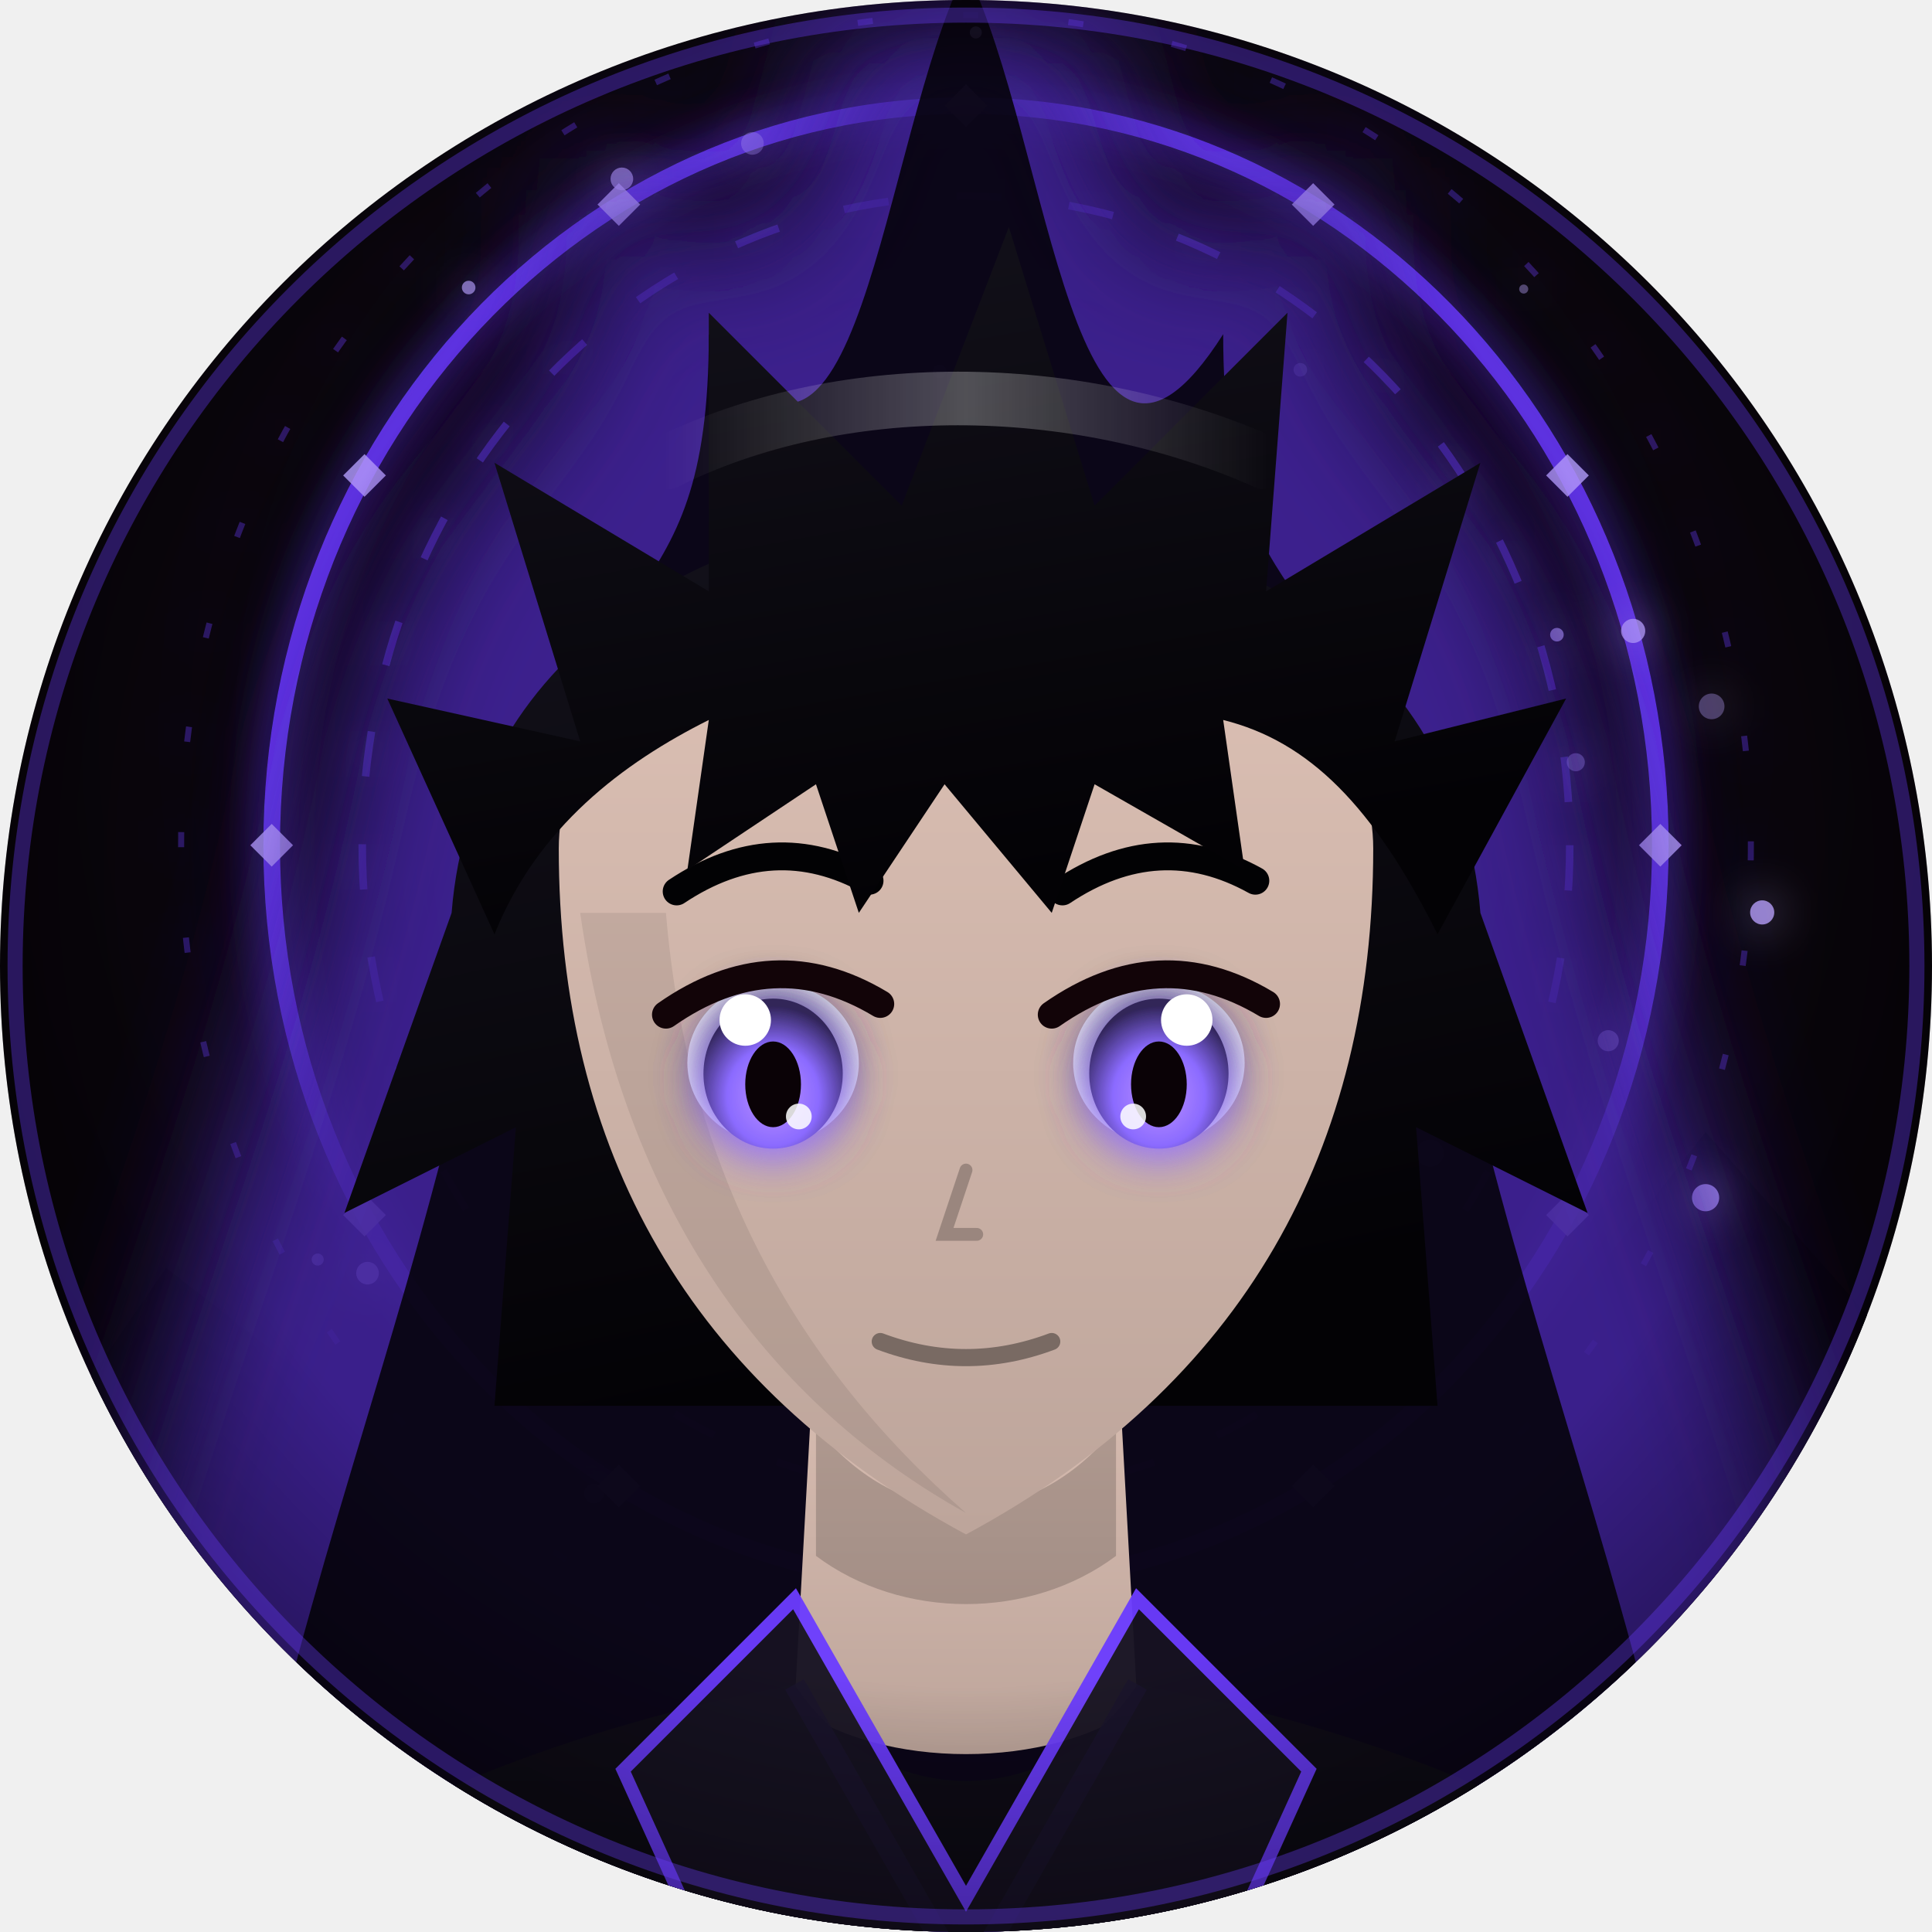
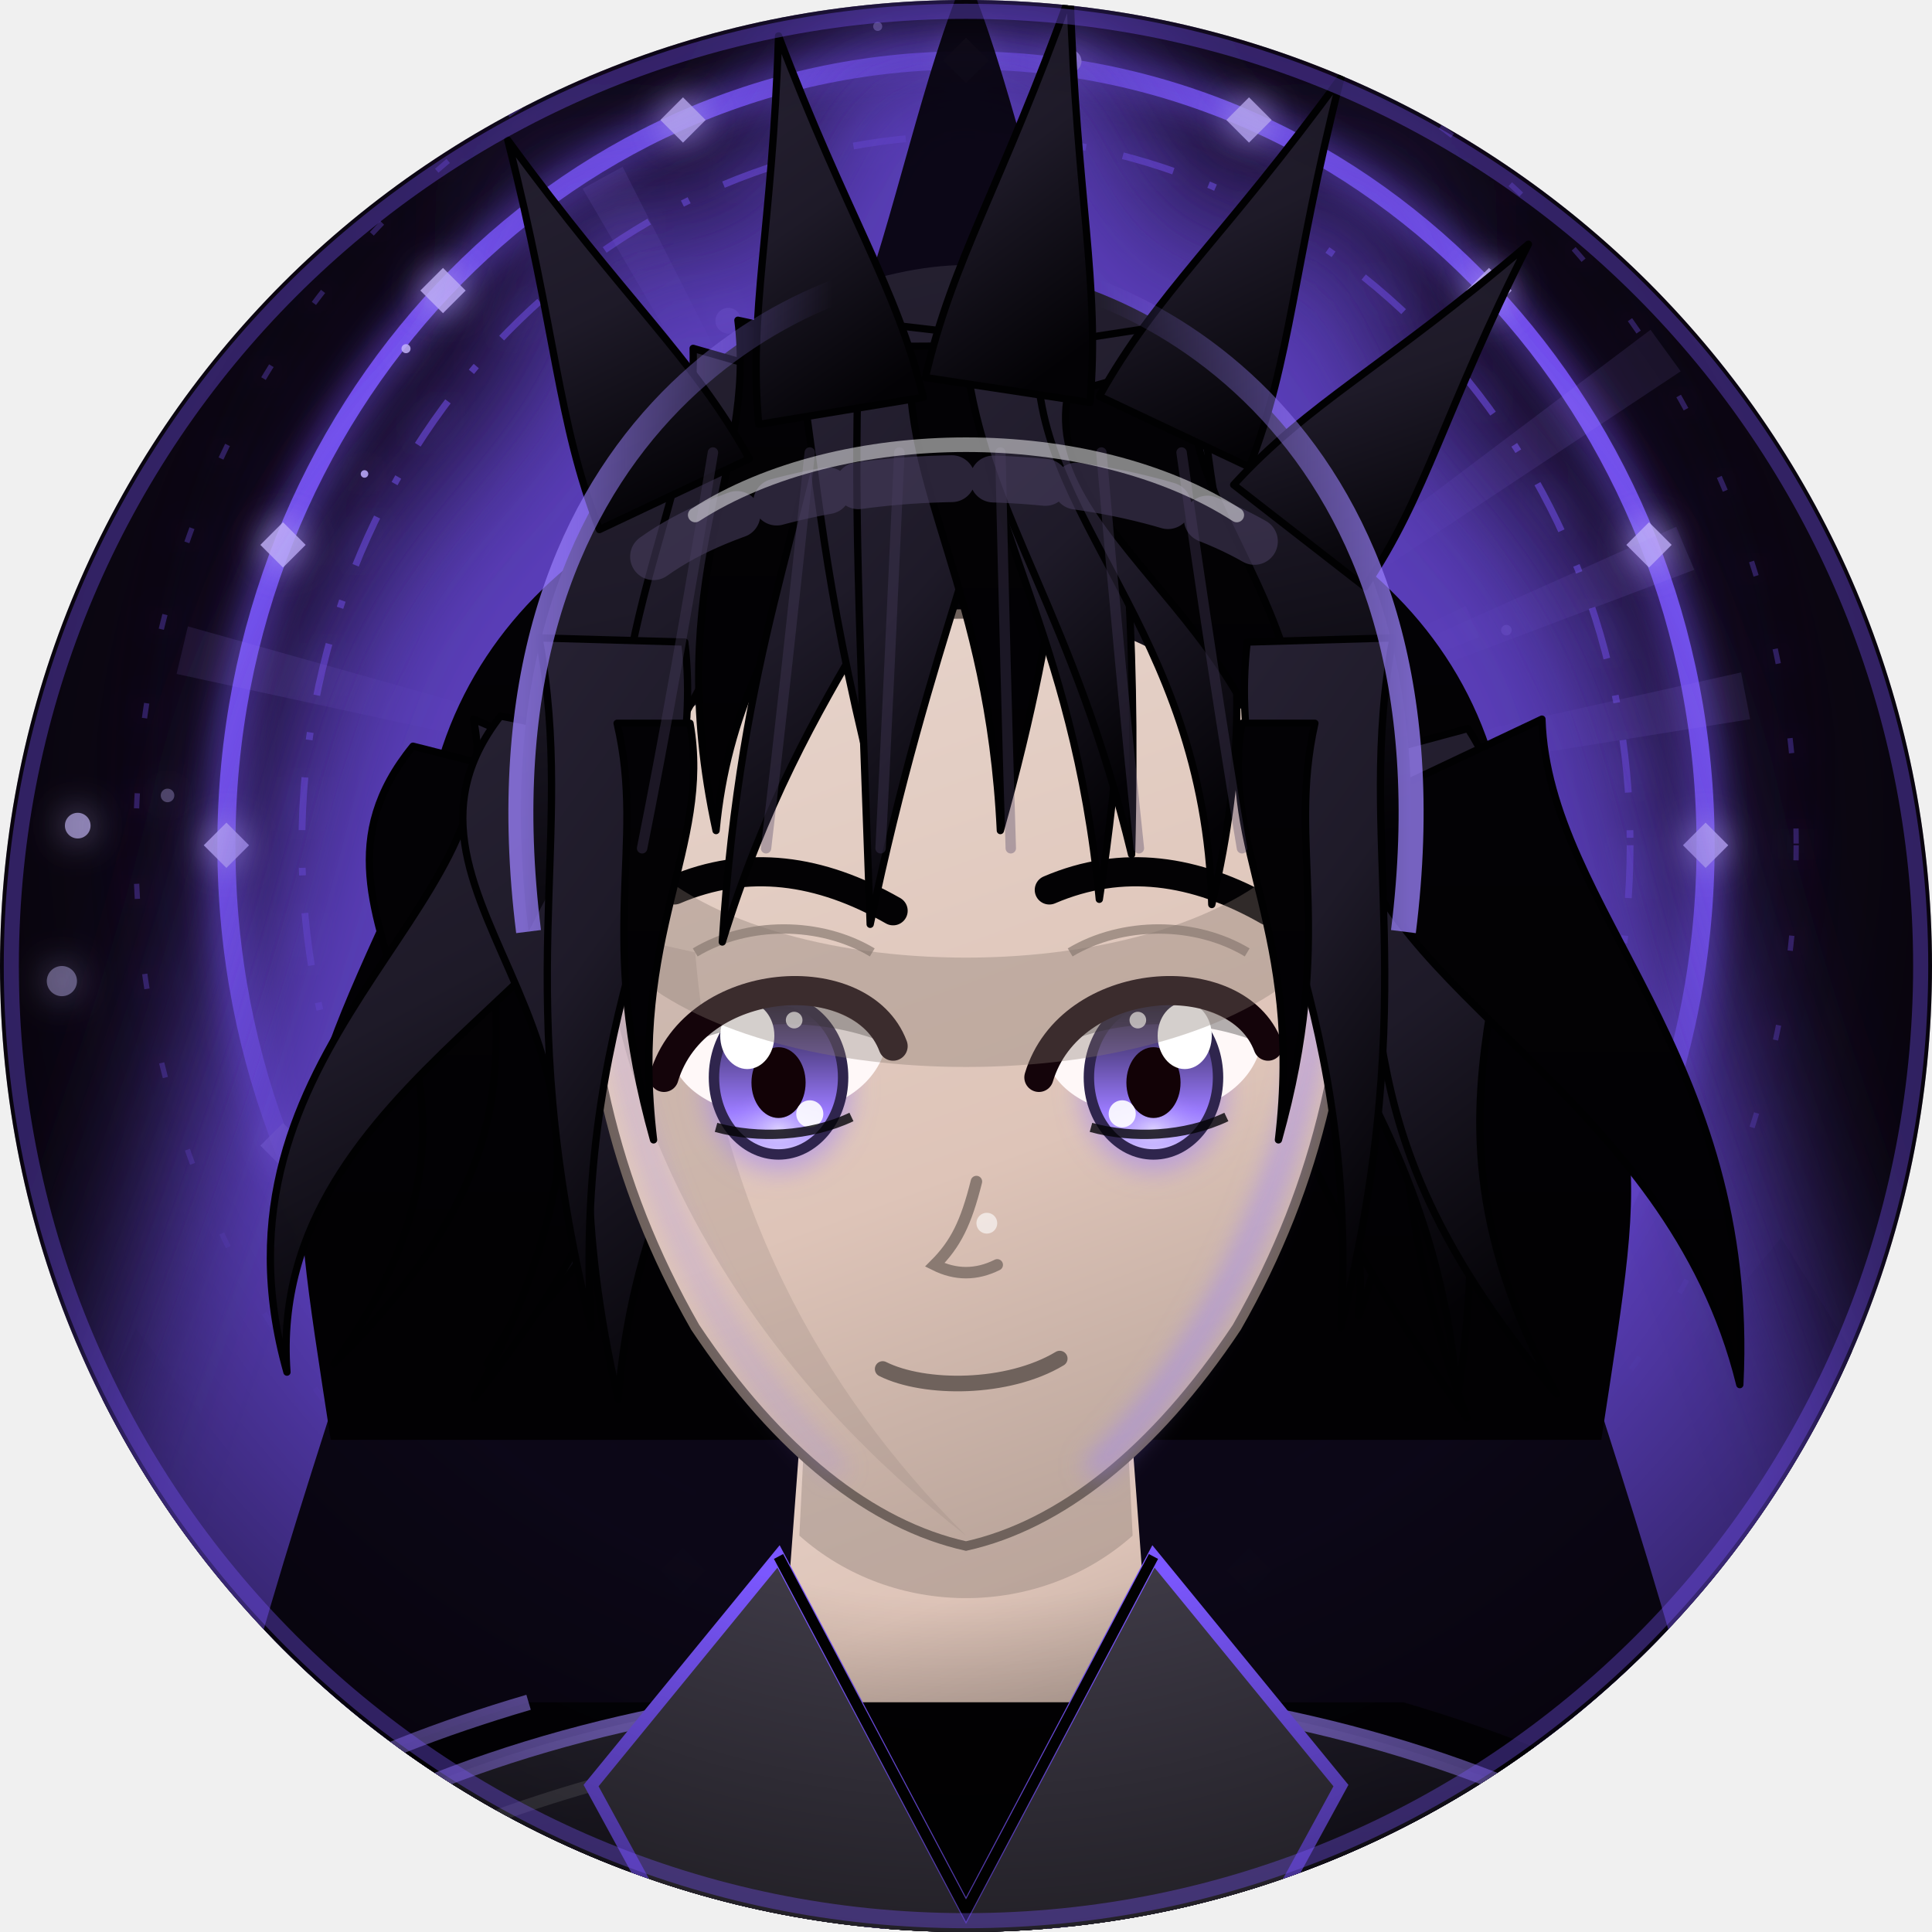
<svg xmlns="http://www.w3.org/2000/svg" viewBox="0 0 256 256" width="256" height="256">
  <defs>
-     <radialGradient id="sky" cx="50%" cy="38%" r="75%">
-       <stop offset="0" stop-color="#120a16" />
+     <radialGradient id="sky" cx="50%" cy="40%" r="78%">
+       <stop offset="0" stop-color="#1b0f2a" />
+       <stop offset="1" stop-color="#030106" />
+     </radialGradient>
+     <radialGradient id="portal" cx="50%" cy="46%" r="52%">
+       <stop offset="0" stop-color="#a68cff" stop-opacity="0.95" />
+       <stop offset="0.28" stop-color="#3a1a6e" stop-opacity="0.9" />
+       <stop offset="0.62" stop-color="#140927" stop-opacity="0.65" />
+       <stop offset="1" stop-color="#030106" stop-opacity="0" />
+     </radialGradient>
+     <linearGradient id="hair" x1="0.2" y1="0" x2="0.5" y2="1">
+       <stop offset="0" stop-color="#252031" />
+       <stop offset="0.45" stop-color="#1e1a28" />
+       <stop offset="1" stop-color="#030205" />
+     </linearGradient>
+     <linearGradient id="hairDark" x1="0" y1="0" x2="0" y2="1">
+       <stop offset="0" stop-color="#030205" />
      <stop offset="1" stop-color="#020103" />
-     </radialGradient>
-     <radialGradient id="portal" cx="50%" cy="50%" r="50%">
-       <stop offset="0" stop-color="#8b6bff" stop-opacity="0.95" />
-       <stop offset="0.35" stop-color="#2b1040" stop-opacity="0.85" />
-       <stop offset="0.75" stop-color="#05010a" stop-opacity="0.6" />
-       <stop offset="1" stop-color="#05010a" stop-opacity="0" />
-     </radialGradient>
-     <linearGradient id="hair" x1="0" y1="0" x2="0.3" y2="1">
-       <stop offset="0" stop-color="#14121c" />
-       <stop offset="1" stop-color="#030205" />
-     </linearGradient>
-     <linearGradient id="hairShine" x1="0" y1="0" x2="1" y2="0">
-       <stop offset="0" stop-color="#fff" stop-opacity="0" />
-       <stop offset="0.5" stop-color="#fff" stop-opacity="0.35" />
-       <stop offset="1" stop-color="#fff" stop-opacity="0" />
-     </linearGradient>
-     <linearGradient id="skin" x1="0" y1="0" x2="0" y2="1">
-       <stop offset="0" stop-color="#dcc0b4" />
-       <stop offset="1" stop-color="#bda59b" />
-     </linearGradient>
-     <linearGradient id="outfit" x1="0" y1="0" x2="0" y2="1">
-       <stop offset="0" stop-color="#100d18" />
+     </linearGradient>
+     <linearGradient id="hairRim" x1="0" y1="0" x2="1" y2="0">
+       <stop offset="0" stop-color="#9c82ff" stop-opacity="0.75" />
+       <stop offset="0.35" stop-color="#9c82ff" stop-opacity="0" />
+       <stop offset="0.65" stop-color="#9c82ff" stop-opacity="0" />
+       <stop offset="1" stop-color="#9c82ff" stop-opacity="0.75" />
+     </linearGradient>
+     <linearGradient id="skin" x1="0.3" y1="0" x2="0.6" y2="1">
+       <stop offset="0" stop-color="#e6d3ca" />
+       <stop offset="0.6" stop-color="#dec4b8" />
+       <stop offset="1" stop-color="#baa59b" />
+     </linearGradient>
+     <linearGradient id="outfit" x1="0.2" y1="0" x2="0.6" y2="1">
+       <stop offset="0" stop-color="#2e2b37" />
+       <stop offset="0.5" stop-color="#120e1c" />
      <stop offset="1" stop-color="#020104" />
    </linearGradient>
-     <radialGradient id="iris" cx="50%" cy="65%" r="60%">
-       <stop offset="0" stop-color="#bc90ff" />
-       <stop offset="0.55" stop-color="#8b6bff" />
-       <stop offset="1" stop-color="#312559" />
+     <linearGradient id="iris" x1="0" y1="0" x2="0" y2="1">
+       <stop offset="0" stop-color="#221b38" />
+       <stop offset="0.38" stop-color="#604c9e" />
+       <stop offset="0.72" stop-color="#9b7bff" />
+       <stop offset="1" stop-color="#d2c4ff" />
+     </linearGradient>
+     <radialGradient id="irisGlow" cx="50%" cy="78%" r="55%">
+       <stop offset="0" stop-color="#e1d7ff" stop-opacity="0.9" />
+       <stop offset="1" stop-color="#9b7bff" stop-opacity="0" />
    </radialGradient>
    <radialGradient id="blush" cx="50%" cy="50%" r="50%">
-       <stop offset="0" stop-color="#ff6b7d" stop-opacity="0.28" />
-       <stop offset="1" stop-color="#ff6b7d" stop-opacity="0" />
+       <stop offset="0" stop-color="#ff5d78" stop-opacity="0.32" />
+       <stop offset="1" stop-color="#ff5d78" stop-opacity="0" />
+     </radialGradient>
+     <radialGradient id="vig" cx="50%" cy="44%" r="70%">
+       <stop offset="0.55" stop-color="#000" stop-opacity="0" />
+       <stop offset="1" stop-color="#000" stop-opacity="0.78" />
    </radialGradient>
    <filter id="glow" x="-50%" y="-50%" width="200%" height="200%">
-       <feGaussianBlur stdDeviation="3" result="b" />
+       <feGaussianBlur stdDeviation="2.4" result="b" />
      <feMerge>
        <feMergeNode in="b" />
        <feMergeNode in="SourceGraphic" />
      </feMerge>
    </filter>
-     <filter id="soft" x="-50%" y="-50%" width="200%" height="200%">
-       <feGaussianBlur stdDeviation="6" />
+     <filter id="bigGlow" x="-50%" y="-50%" width="200%" height="200%">
+       <feGaussianBlur stdDeviation="7" />
    </filter>
-     <filter id="eyeGlow" x="-100%" y="-100%" width="300%" height="300%">
-       <feGaussianBlur stdDeviation="2.2" result="b" />
-       <feMerge>
-         <feMergeNode in="b" />
-         <feMergeNode in="b" />
-         <feMergeNode in="SourceGraphic" />
-       </feMerge>
+     <filter id="soft" x="-20%" y="-20%" width="140%" height="140%">
+       <feGaussianBlur stdDeviation="1.2" />
    </filter>
    <clipPath id="circle">
      <circle cx="128" cy="128" r="128" />
    </clipPath>
+     <clipPath id="faceClip">
+       <path d="M91 104 C91 74 165 74 165 104 C165 122 162 136 154 150 C146 162 137 169 128 171 C119 169 110 162 102 150 C94 136 91 122 91 104 Z" />
+     </clipPath>
  </defs>
  <g clip-path="url(#circle)">
    <rect width="256" height="256" fill="url(#sky)" />
-     <path d="M0 200 L22 168 L40 182 L58 140 L74 170 L96 150 L112 176 L136 132 L160 172 L182 146 L204 178 L226 150 L256 184 L256 256 L0 256 Z" fill="#030205" opacity="0.9" />
-     <ellipse cx="128" cy="112" rx="104" ry="108" fill="url(#portal)" />
-     <g fill="none" stroke="#6b3cff" filter="url(#glow)">
-       <ellipse cx="128" cy="112" rx="92" ry="98" stroke-width="2.2" opacity="0.85" />
-       <ellipse cx="128" cy="112" rx="80" ry="86" stroke-width="1" opacity="0.5" stroke-dasharray="6 9" />
-       <ellipse cx="128" cy="112" rx="104" ry="110" stroke-width="0.8" opacity="0.35" stroke-dasharray="2 12" />
-     </g>
-     <rect x="218.0" y="110.0" width="4" height="4" transform="rotate(45 220.0 112.0)" fill="#b9a3ff" opacity="0.8" />
-     <rect x="205.7" y="159.0" width="4" height="4" transform="rotate(45 207.7 161.0)" fill="#b9a3ff" opacity="0.8" />
-     <rect x="172.0" y="194.9" width="4" height="4" transform="rotate(45 174.0 196.9)" fill="#b9a3ff" opacity="0.8" />
-     <rect x="126.0" y="208.0" width="4" height="4" transform="rotate(45 128.0 210.0)" fill="#b9a3ff" opacity="0.8" />
-     <rect x="80.0" y="194.9" width="4" height="4" transform="rotate(45 82.0 196.9)" fill="#b9a3ff" opacity="0.8" />
-     <rect x="46.3" y="159.0" width="4" height="4" transform="rotate(45 48.3 161.0)" fill="#b9a3ff" opacity="0.8" />
-     <rect x="34.0" y="110.0" width="4" height="4" transform="rotate(45 36.0 112.0)" fill="#b9a3ff" opacity="0.8" />
-     <rect x="46.3" y="61.0" width="4" height="4" transform="rotate(45 48.3 63.0)" fill="#b9a3ff" opacity="0.8" />
-     <rect x="80.0" y="25.1" width="4" height="4" transform="rotate(45 82.0 27.1)" fill="#b9a3ff" opacity="0.8" />
-     <rect x="126.0" y="12.0" width="4" height="4" transform="rotate(45 128.0 14.0)" fill="#b9a3ff" opacity="0.8" />
-     <rect x="172.0" y="25.1" width="4" height="4" transform="rotate(45 174.0 27.1)" fill="#b9a3ff" opacity="0.8" />
-     <rect x="205.7" y="61.0" width="4" height="4" transform="rotate(45 207.7 63.0)" fill="#b9a3ff" opacity="0.8" />
+     <path d="M0 214 L18 176 L30 192 L44 150 L58 184 L74 164 L88 190 L104 156 L118 186 L138 140 L156 182 L170 160 L186 190 L202 152 L218 186 L236 164 L256 196 L256 256 L0 256 Z" fill="#040108" opacity="0.95" />
+     <ellipse cx="128" cy="112" rx="116" ry="120" fill="url(#portal)" />
+     <ellipse cx="128" cy="112" rx="58" ry="62" fill="#a68cff" opacity="0.18" filter="url(#bigGlow)" />
+     <g fill="none" stroke="#7b57ff" filter="url(#glow)">
+       <ellipse cx="128" cy="112" rx="98" ry="104" stroke-width="2.4" opacity="0.9" />
+       <ellipse cx="128" cy="112" rx="88" ry="94" stroke-width="0.9" opacity="0.55" stroke-dasharray="7 5 1 5" />
+       <ellipse cx="128" cy="112" rx="110" ry="116" stroke-width="0.7" opacity="0.35" stroke-dasharray="2 10" />
+     </g>
+     <g filter="url(#glow)" opacity="0.85">
+       <path d="M226.0 109.0 l3 3 l-3 3 l-3 -3 Z" fill="#cbbcff" />
+       <path d="M218.5 148.8 l3 3 l-3 3 l-3 -3 Z" fill="#cbbcff" />
+       <path d="M197.3 182.5 l3 3 l-3 3 l-3 -3 Z" fill="#cbbcff" />
+       <path d="M165.5 205.1 l3 3 l-3 3 l-3 -3 Z" fill="#cbbcff" />
+       <path d="M128.0 213.0 l3 3 l-3 3 l-3 -3 Z" fill="#cbbcff" />
+       <path d="M90.5 205.1 l3 3 l-3 3 l-3 -3 Z" fill="#cbbcff" />
+       <path d="M58.7 182.5 l3 3 l-3 3 l-3 -3 Z" fill="#cbbcff" />
+       <path d="M37.5 148.8 l3 3 l-3 3 l-3 -3 Z" fill="#cbbcff" />
+       <path d="M30.0 109.0 l3 3 l-3 3 l-3 -3 Z" fill="#cbbcff" />
+       <path d="M37.5 69.2 l3 3 l-3 3 l-3 -3 Z" fill="#cbbcff" />
+       <path d="M58.7 35.5 l3 3 l-3 3 l-3 -3 Z" fill="#cbbcff" />
+       <path d="M90.5 12.9 l3 3 l-3 3 l-3 -3 Z" fill="#cbbcff" />
+       <path d="M128.0 5.0 l3 3 l-3 3 l-3 -3 Z" fill="#cbbcff" />
+       <path d="M165.5 12.9 l3 3 l-3 3 l-3 -3 Z" fill="#cbbcff" />
+       <path d="M197.3 35.5 l3 3 l-3 3 l-3 -3 Z" fill="#cbbcff" />
+       <path d="M218.5 69.2 l3 3 l-3 3 l-3 -3 Z" fill="#cbbcff" />
+     </g>
+     <path d="M128 112 L194.2 80.3 L196.0 84.4 Z" fill="#a68cff" opacity="0.12" />
+     <path d="M128 112 L230.7 89.1 L231.9 95.3 Z" fill="#a68cff" opacity="0.12" />
+     <path d="M128 112 L184.2 60.2 L187.2 63.7 Z" fill="#a68cff" opacity="0.12" />
+     <path d="M128 112 L157.9 47.8 L161.7 49.8 Z" fill="#a68cff" opacity="0.12" />
+     <path d="M128 112 L222.1 69.8 L224.5 75.5 Z" fill="#a68cff" opacity="0.12" />
+     <path d="M128 112 L77.2 25.0 L82.5 22.1 Z" fill="#a68cff" opacity="0.12" />
+     <path d="M128 112 L218.7 43.7 L222.7 49.2 Z" fill="#a68cff" opacity="0.12" />
+     <path d="M128 112 L23.4 89.3 L24.9 83.0 Z" fill="#a68cff" opacity="0.12" />
+     <path d="M128 112 L167.2 27.3 L172.2 29.8 Z" fill="#a68cff" opacity="0.12" />
    <g filter="url(#glow)">
-       <circle cx="206.3" cy="84.1" r="0.9" fill="#b9a3ff" opacity="0.74" />
-       <circle cx="201.9" cy="38.3" r="0.6" fill="#b9a3ff" opacity="0.40" />
-       <circle cx="134.9" cy="165.9" r="1.0" fill="#b9a3ff" opacity="0.56" />
-       <circle cx="99.7" cy="19.0" r="1.5" fill="#b9a3ff" opacity="0.38" />
-       <circle cx="208.8" cy="101.0" r="1.2" fill="#b9a3ff" opacity="0.47" />
-       <circle cx="237.7" cy="38.1" r="1.0" fill="#b9a3ff" opacity="0.74" />
-       <circle cx="87.8" cy="147.4" r="1.2" fill="#b9a3ff" opacity="0.95" />
-       <circle cx="226.8" cy="93.6" r="1.7" fill="#b9a3ff" opacity="0.35" />
-       <circle cx="191.6" cy="65.9" r="1.1" fill="#b9a3ff" opacity="0.79" />
-       <circle cx="62.1" cy="38.1" r="0.9" fill="#b9a3ff" opacity="0.66" />
-       <circle cx="233.5" cy="120.9" r="1.6" fill="#b9a3ff" opacity="0.78" />
-       <circle cx="226.0" cy="158.7" r="1.8" fill="#b9a3ff" opacity="0.92" />
-       <circle cx="172.3" cy="49.0" r="0.9" fill="#b9a3ff" opacity="0.38" />
-       <circle cx="42.1" cy="166.9" r="0.8" fill="#b9a3ff" opacity="0.60" />
-       <circle cx="129.3" cy="4.3" r="0.8" fill="#b9a3ff" opacity="0.90" />
-       <circle cx="82.4" cy="23.7" r="1.5" fill="#b9a3ff" opacity="0.64" />
-       <circle cx="216.4" cy="83.6" r="1.6" fill="#b9a3ff" opacity="0.76" />
-       <circle cx="124.5" cy="49.2" r="0.9" fill="#b9a3ff" opacity="0.52" />
-       <circle cx="189.5" cy="152.8" r="1.8" fill="#b9a3ff" opacity="0.53" />
-       <circle cx="16.2" cy="199.2" r="1.4" fill="#b9a3ff" opacity="0.50" />
-       <circle cx="78.7" cy="197.9" r="1.3" fill="#b9a3ff" opacity="0.59" />
-       <circle cx="112.0" cy="121.2" r="0.6" fill="#b9a3ff" opacity="0.94" />
-       <circle cx="48.7" cy="168.7" r="1.5" fill="#b9a3ff" opacity="0.90" />
-       <circle cx="247.5" cy="197.6" r="1.0" fill="#b9a3ff" opacity="0.51" />
-       <circle cx="122.6" cy="199.2" r="1.0" fill="#b9a3ff" opacity="0.73" />
-       <circle cx="213.1" cy="137.9" r="1.4" fill="#b9a3ff" opacity="0.53" />
-     </g>
-     <g transform="translate(128 138) scale(1.42) translate(-128 -124)">
-       <g filter="url(#soft)" opacity="0.9">
-         <path d="M40 256 C30 190 60 150 70 96 C80 60 96 70 92 40 C120 70 110 20 128 6 C146 20 136 70 164 40 C160 70 176 60 186 96 C196 150 226 190 216 256 Z" fill="#402499" />
+       <circle cx="194.4" cy="116.9" r="0.4" fill="#cbbcff" opacity="0.78" />
+       <circle cx="124.0" cy="169.9" r="0.6" fill="#cbbcff" opacity="0.62" />
+       <circle cx="199.6" cy="83.5" r="0.7" fill="#cbbcff" opacity="0.43" />
+       <circle cx="161.1" cy="186.5" r="0.6" fill="#cbbcff" opacity="0.43" />
+       <circle cx="116.3" cy="3.5" r="0.6" fill="#cbbcff" opacity="0.43" />
+       <circle cx="89.8" cy="140.2" r="0.7" fill="#cbbcff" opacity="0.57" />
+       <circle cx="119.8" cy="120.6" r="0.8" fill="#cbbcff" opacity="0.56" />
+       <circle cx="208.6" cy="206.9" r="0.8" fill="#cbbcff" opacity="0.42" />
+       <circle cx="53.8" cy="46.2" r="0.6" fill="#cbbcff" opacity="0.83" />
+       <circle cx="69.4" cy="217.2" r="0.8" fill="#cbbcff" opacity="0.67" />
+       <circle cx="67.9" cy="115.4" r="0.8" fill="#cbbcff" opacity="0.58" />
+       <circle cx="57.6" cy="199.3" r="0.5" fill="#cbbcff" opacity="0.44" />
+       <circle cx="96.5" cy="42.5" r="1.7" fill="#cbbcff" opacity="0.47" />
+       <circle cx="100.5" cy="66.7" r="1.9" fill="#cbbcff" opacity="0.48" />
+       <circle cx="249.5" cy="55.2" r="1.5" fill="#cbbcff" opacity="0.70" />
+       <circle cx="10.3" cy="109.4" r="1.7" fill="#cbbcff" opacity="0.79" />
+       <circle cx="48.3" cy="62.8" r="0.5" fill="#cbbcff" opacity="0.92" />
+       <circle cx="68.4" cy="115.9" r="1.8" fill="#cbbcff" opacity="0.59" />
+       <circle cx="98.1" cy="148.7" r="1.5" fill="#cbbcff" opacity="0.69" />
+       <circle cx="102.0" cy="130.2" r="1.6" fill="#cbbcff" opacity="0.90" />
+       <circle cx="32.9" cy="30.7" r="1.6" fill="#cbbcff" opacity="0.38" />
+       <circle cx="22.2" cy="105.4" r="0.9" fill="#cbbcff" opacity="0.35" />
+       <circle cx="131.4" cy="118.3" r="0.9" fill="#cbbcff" opacity="0.62" />
+       <circle cx="6.7" cy="46.9" r="1.2" fill="#cbbcff" opacity="0.63" />
+       <circle cx="138.6" cy="124.0" r="1.7" fill="#cbbcff" opacity="0.89" />
+       <circle cx="9.0" cy="208.7" r="1.6" fill="#cbbcff" opacity="0.62" />
+       <circle cx="141.8" cy="8.1" r="1.5" fill="#cbbcff" opacity="0.86" />
+       <circle cx="236.0" cy="209.3" r="0.7" fill="#cbbcff" opacity="0.52" />
+       <circle cx="27.3" cy="30.4" r="0.5" fill="#cbbcff" opacity="0.38" />
+       <circle cx="187.6" cy="122.6" r="0.9" fill="#cbbcff" opacity="0.56" />
+       <circle cx="8.2" cy="130.0" r="2.0" fill="#cbbcff" opacity="0.53" />
+       <circle cx="178.6" cy="213.6" r="0.6" fill="#cbbcff" opacity="0.51" />
+       <circle cx="253.6" cy="12.6" r="0.8" fill="#cbbcff" opacity="0.73" />
+       <circle cx="53.4" cy="170.3" r="1.3" fill="#cbbcff" opacity="0.48" />
+     </g>
+     <g transform="translate(128 140) scale(1.38) translate(-128 -124)">
+       <g filter="url(#bigGlow)" opacity="0.95">
+         <path d="M30 256 C20 190 50 150 62 96 C72 58 92 70 88 36 C116 66 108 16 128 0 C148 16 140 66 168 36 C164 70 184 58 194 96 C206 150 236 190 226 256 Z" fill="#5c41bf" />
      </g>
-       <path d="M58 256 C52 200 76 160 84 112 C92 78 104 86 104 58 C118 80 120 40 128 24 C136 40 138 80 152 58 C152 86 164 78 172 112 C180 160 204 200 198 256 Z" fill="#020103" opacity="0.85" />
-       <path d="M80 112 L70 140 L86 132 L84 158 L172 158 L170 132 L186 140 L176 112 C172 62 84 62 80 112 Z" fill="url(#hair)" />
-       <path d="M114 150 L142 150 L144 186 C136 192 120 192 112 186 Z" fill="url(#skin)" />
-       <path d="M114 160 C122 170 134 170 142 160 L142 172 C134 178 122 178 114 172 Z" fill="#000" opacity="0.18" />
-       <path d="M28 256 C34 214 70 192 112 184 C120 196 136 196 144 184 C186 192 222 214 228 256 Z" fill="url(#outfit)" />
-       <path d="M112 184 L128 212 L144 184" fill="none" stroke="#6b3cff" stroke-width="2" opacity="0.8" />
-       <path d="M96 192 L112 176 L128 204 L144 176 L160 192 L150 214 L128 222 L106 214 Z" fill="#161222" stroke="#6b3cff" stroke-width="1.2" opacity="0.95" />
-       <path d="M90 106 C90 76 166 76 166 106 C166 134 154 156 128 170 C102 156 90 134 90 106 Z" fill="url(#skin)" />
-       <path d="M92 112 C96 140 110 158 128 168 C112 154 102 136 100 112 Z" fill="#000" opacity="0.08" />
-       <ellipse cx="110" cy="126" rx="8" ry="7.5" fill="#fff" />
-       <g filter="url(#eyeGlow)">
-         <ellipse cx="110" cy="127" rx="6.5" ry="7" fill="url(#iris)" />
+       <path d="M52 256 C46 200 70 160 80 112 C88 78 102 86 102 56 C116 80 120 38 128 20 C136 38 140 80 154 56 C154 86 168 78 176 112 C186 160 210 200 204 256 Z" fill="#030106" opacity="0.9" />
+       <path d="M22 256 C30 214 52 196 86 186 L170 186 C204 196 226 214 234 256 Z" fill="#030206" />
+       <path d="M22 256 C30 214 52 196 86 186" stroke="#9c82ff" stroke-width="1.5" fill="none" opacity="0.7" />
+       <path d="M76 102 C62 132.0 62.4 130.8 67.0 160.8 L189.0 160.8 C193.6 130.8 194 132.0 180 102 C174 52 82 52 76 102 Z" fill="url(#hairDark)" />
+       <path d="M89.1 97.8 C73.5 114.9 95.4 125.6 67.3 153.5 C89.0 123.9 60.7 111.6 74.9 94.2 Z" fill="url(#hairDark)" stroke="#010102" stroke-width="0.7" stroke-linejoin="round" />
+       <path d="M95.6 97.9 C98.1 115.5 60.7 126.0 62.8 154.3 C54.0 123.1 84.7 109.8 80.7 91.6 Z" fill="url(#hair)" stroke="#010102" stroke-width="0.7" stroke-linejoin="round" />
+       <path d="M105.3 95.8 C89.0 113.6 112.2 124.6 82.0 153.5 C102.3 122.5 69.2 109.5 83.3 91.3 Z" fill="url(#hair)" stroke="#010102" stroke-width="0.7" stroke-linejoin="round" />
+       <path d="M107.4 94.6 C93.9 113.7 105.4 125.6 80.8 156.8 C99.1 123.7 81.2 109.8 93.4 90.3 Z" fill="url(#hairDark)" stroke="#010102" stroke-width="0.7" stroke-linejoin="round" />
+       <path d="M118.0 93.6 C118.4 113.0 97.1 125.2 94.6 156.9 C86.8 123.3 97.8 109.3 95.1 89.4 Z" fill="url(#hair)" stroke="#010102" stroke-width="0.7" stroke-linejoin="round" />
+       <path d="M121.9 91.7 C131.5 109.9 93.4 121.7 106.7 151.9 C85.1 120.9 114.8 108.3 103.4 89.9 Z" fill="url(#hair)" stroke="#010102" stroke-width="0.7" stroke-linejoin="round" />
+       <path d="M127.4 91.6 C117.8 112.2 126.7 125.5 108.2 159.5 C118.9 124.3 102.3 109.9 110.2 89.0 Z" fill="url(#hairDark)" stroke="#010102" stroke-width="0.7" stroke-linejoin="round" />
+       <path d="M133.9 90.2 C126.6 111.4 138.3 125.4 123.6 160.6 C130.3 125.2 110.5 111.1 116.0 89.9 Z" fill="url(#hair)" stroke="#010102" stroke-width="0.7" stroke-linejoin="round" />
+       <path d="M140.2 89.2 C151.8 108.4 119.7 121.5 136.6 153.8 C111.5 122.2 135.5 109.9 122.0 90.8 Z" fill="url(#hair)" stroke="#010102" stroke-width="0.7" stroke-linejoin="round" />
+       <path d="M145.3 88.7 C141.2 108.8 159.3 122.8 150.2 156.8 C152.0 124.3 126.6 111.7 129.1 91.9 Z" fill="url(#hairDark)" stroke="#010102" stroke-width="0.7" stroke-linejoin="round" />
+       <path d="M151.8 90.0 C160.5 110.1 137.4 123.8 149.5 157.5 C129.8 124.5 145.2 111.5 134.9 91.6 Z" fill="url(#hair)" stroke="#010102" stroke-width="0.7" stroke-linejoin="round" />
+       <path d="M158.9 88.9 C153.8 106.3 176.9 119.0 165.7 148.9 C168.4 121.4 136.8 111.2 140.0 94.2 Z" fill="url(#hair)" stroke="#010102" stroke-width="0.7" stroke-linejoin="round" />
+       <path d="M166.4 89.1 C176.0 109.3 163.3 124.1 176.1 158.7 C153.5 127.1 156.5 115.3 144.8 95.8 Z" fill="url(#hairDark)" stroke="#010102" stroke-width="0.7" stroke-linejoin="round" />
+       <path d="M170.1 91.8 C168.5 110.9 180.2 124.3 175.2 156.7 C172.7 125.9 153.5 114.1 153.4 95.3 Z" fill="url(#hair)" stroke="#010102" stroke-width="0.7" stroke-linejoin="round" />
+       <path d="M176.2 92.5 C188.2 111.2 167.1 124.5 184.7 156.4 C159.6 126.6 173.2 115.3 159.5 97.0 Z" fill="url(#hair)" stroke="#010102" stroke-width="0.7" stroke-linejoin="round" />
+       <path d="M183.3 91.6 C183.9 109.9 203.9 123.7 202.3 155.5 C195.5 127.7 167.2 117.8 164.7 100.4 Z" fill="url(#hairDark)" stroke="#010102" stroke-width="0.7" stroke-linejoin="round" />
+       <path d="M113 148 L143 148 L146 188 C137 196 119 196 110 188 Z" fill="url(#skin)" />
+       <path d="M113 150 C120 166 136 166 143 150 L144 170 C135 178 121 178 112 170 Z" fill="#8a7a72" opacity="0.4" />
+       <path d="M98 196 C108 200 118 198 124 194 M158 196 C148 200 138 198 132 194" stroke="#9b8981" stroke-width="1" fill="none" opacity="0.6" />
+       <path d="M24 256 C30 214 66 192 106 186 C116 200 140 200 150 186 C190 192 226 214 232 256 Z" fill="url(#outfit)" />
+       <path d="M64 220 C74 236 78 248 76 256 M192 220 C182 236 178 248 180 256 M96 208 C104 226 104 244 100 256 M160 208 C152 226 152 244 156 256" stroke="#010102" stroke-width="1.4" fill="none" opacity="0.7" />
+       <path d="M38 238 C46 216 64 202 92 194" stroke="#716e77" stroke-width="1.2" fill="none" opacity="0.45" />
+       <path d="M24 256 C30 214 66 192 106 186" stroke="#9c82ff" stroke-width="1.6" fill="none" opacity="0.75" />
+       <path d="M232 256 C226 214 190 192 150 186" stroke="#9c82ff" stroke-width="1.6" fill="none" opacity="0.75" />
+       <path d="M106 186 L128 222 L150 186" fill="#020103" stroke="#7b57ff" stroke-width="1.6" />
+       <path d="M92 194 L110 172 L128 206 L146 172 L164 194 L152 216 L128 226 L104 216 Z" fill="#3d3945" stroke="#7b57ff" stroke-width="1.2" />
+       <path d="M110 172 L128 206 L146 172" stroke="#010102" stroke-width="1" fill="none" />
+       <path d="M91 104 C91 74 165 74 165 104 C165 122 162 136 154 150 C146 162 137 169 128 171 C119 169 110 162 102 150 C94 136 91 122 91 104 Z" fill="url(#skin)" stroke="#6f625c" stroke-width="0.9" />
+       <path d="M93 112 C96 136 110 156 128 170 C114 156 104 138 102 114 Z" fill="#9b8981" opacity="0.28" />
+       <path d="M163 108 C162 130 154 150 140 164" stroke="#9c82ff" stroke-width="2" fill="none" opacity="0.55" filter="url(#soft)" />
+       <path d="M93 108 C94 130 102 150 116 164" stroke="#9c82ff" stroke-width="1.4" fill="none" opacity="0.35" filter="url(#soft)" />
+       <g filter="url(#soft)" opacity="0.5">
+         <ellipse cx="110" cy="127" rx="7.0" ry="8" fill="#9b7bff" />
      </g>
-       <ellipse cx="110" cy="128" rx="2.6" ry="4" fill="#0a0206" />
-       <circle cx="107.4" cy="122" r="2.4" fill="#fff" />
-       <circle cx="112.4" cy="131" r="1.2" fill="#fff" opacity="0.85" />
-       <path d="M100 121.5 Q 110 114.5 120 120.5" fill="none" stroke="#120408" stroke-width="2.6" stroke-linecap="round" />
-       <path d="M101 110 Q 110 104 119 109" fill="none" stroke="#020204" stroke-width="2.6" stroke-linecap="round" />
-       <ellipse cx="146" cy="126" rx="8" ry="7.5" fill="#fff" />
-       <g filter="url(#eyeGlow)">
-         <ellipse cx="146" cy="127" rx="6.5" ry="7" fill="url(#iris)" />
+       <path d="M100 125 C102 117 118 117 120 124 C117 131.4 103 131.4 100 125 Z" fill="#fff8f8" />
+       <ellipse cx="110" cy="126" rx="6.2" ry="7.4" fill="url(#iris)" />
+       <ellipse cx="110" cy="129" rx="5.0" ry="3.6" fill="url(#irisGlow)" />
+       <ellipse cx="110" cy="126" rx="6.2" ry="7.4" fill="none" stroke="#2f254d" stroke-width="1" />
+       <ellipse cx="110" cy="126.5" rx="2.6" ry="3.4" fill="#120206" />
+       <path d="M100 124 C102 117 118 117 120 123 L120 122.6 C114 120.2 106 120.2 100 123.4 Z" fill="#000" opacity="0.3" />
+       <ellipse cx="107" cy="122" rx="2.6" ry="3.2" fill="#fff" />
+       <circle cx="113" cy="129.5" r="1.3" fill="#fff" opacity="0.9" />
+       <circle cx="111.5" cy="120.5" r="0.8" fill="#fff" opacity="0.8" />
+       <path d="M99 126 C102 116 118 115 121 123" fill="none" stroke="#14040a" stroke-width="2.8" stroke-linecap="round" />
+       <path d="M104.0 130.8 C108 131.9 113 131.7 117.0 129.8" stroke="#020204" stroke-width="0.9" fill="none" opacity="0.8" />
+       <path d="M102 114 C107 111 114 111 119 114" stroke="#8a7a72" stroke-width="0.9" fill="none" opacity="0.7" />
+       <path d="M100 108 C107 105 114 106 121 110" stroke="#030204" stroke-width="2.8" fill="none" stroke-linecap="round" />
+       <g filter="url(#soft)" opacity="0.5">
+         <ellipse cx="146" cy="127" rx="7.0" ry="8" fill="#9b7bff" />
      </g>
-       <ellipse cx="146" cy="128" rx="2.6" ry="4" fill="#0a0206" />
-       <circle cx="148.6" cy="122" r="2.4" fill="#fff" />
-       <circle cx="143.6" cy="131" r="1.2" fill="#fff" opacity="0.85" />
-       <path d="M136 121.5 Q 146 114.5 156 120.5" fill="none" stroke="#120408" stroke-width="2.6" stroke-linecap="round" />
-       <path d="M137 110 Q 146 104 155 109" fill="none" stroke="#020204" stroke-width="2.6" stroke-linecap="round" />
-       <path d="M128 136 l -2 6 l 3 0" fill="none" stroke="#9a867e" stroke-width="1.2" stroke-linecap="round" />
-       <path d="M120 152 Q 128 155 136 152" fill="none" stroke="#796a63" stroke-width="1.6" stroke-linecap="round" />
-       <path d="M84 114 L74 92 L92 96 L84 70 L104 82 L104 56 L122 74 L132 48 L140 74 L158 56 L156 82 L176 70 L168 96 L184 92 L172 114 C166 102 160 96 152 94 L154 108 L140 100 L136 112 L126 100 L118 112 L114 100 L102 108 L104 94 C96 98 88 104 84 114 Z" fill="url(#hair)" />
-       <path d="M100 70 C116 62 138 62 156 70" stroke="url(#hairShine)" stroke-width="5" fill="none" opacity="0.8" stroke-linecap="round" />
-     </g>
-     <radialGradient id="vig" cx="50%" cy="45%" r="70%">
-       <stop offset="0.6" stop-color="#000" stop-opacity="0" />
-       <stop offset="1" stop-color="#000" stop-opacity="0.75" />
-     </radialGradient>
+       <path d="M136 125 C138 117 154 117 156 124 C153 131.4 139 131.4 136 125 Z" fill="#fff8f8" />
+       <ellipse cx="146" cy="126" rx="6.2" ry="7.4" fill="url(#iris)" />
+       <ellipse cx="146" cy="129" rx="5.0" ry="3.6" fill="url(#irisGlow)" />
+       <ellipse cx="146" cy="126" rx="6.2" ry="7.4" fill="none" stroke="#2f254d" stroke-width="1" />
+       <ellipse cx="146" cy="126.5" rx="2.6" ry="3.4" fill="#120206" />
+       <path d="M136 124 C138 117 154 117 156 123 L156 122.6 C150 120.2 142 120.2 136 123.4 Z" fill="#000" opacity="0.3" />
+       <ellipse cx="149" cy="122" rx="2.6" ry="3.2" fill="#fff" />
+       <circle cx="143" cy="129.5" r="1.3" fill="#fff" opacity="0.9" />
+       <circle cx="144.5" cy="120.5" r="0.8" fill="#fff" opacity="0.8" />
+       <path d="M135 126 C138 116 154 115 157 123" fill="none" stroke="#14040a" stroke-width="2.8" stroke-linecap="round" />
+       <path d="M140.0 130.8 C144 131.9 149 131.7 153.0 129.8" stroke="#020204" stroke-width="0.9" fill="none" opacity="0.8" />
+       <path d="M138 114 C143 111 150 111 155 114" stroke="#8a7a72" stroke-width="0.9" fill="none" opacity="0.7" />
+       <path d="M136 108 C143 105 150 106 157 110" stroke="#030204" stroke-width="2.8" fill="none" stroke-linecap="round" />
+       <path d="M129 136 C128 140 127 142 125 144 C127 145 129 145 131 144" fill="none" stroke="#8a7a72" stroke-width="1.1" stroke-linecap="round" />
+       <circle cx="130" cy="140" r="1" fill="#fff" opacity="0.6" />
+       <path d="M120 154 C124 156 132 156 137 153" fill="none" stroke="#6f625c" stroke-width="1.5" stroke-linecap="round" />
+       <path d="M96 104 C108 118 148 118 160 104 L160 116 C146 128 110 128 96 116 Z" fill="#85766e" opacity="0.35" clip-path="url(#faceClip)" />
+       <path d="M86 112 C80 64 112 48 128 48 C144 48 176 64 170 112 C160 92 148 82 128 80 C108 82 96 92 86 112 Z" fill="url(#hair)" />
+       <path d="M117.1 60.4 C116.0 75.5 98.9 84.7 94.9 109.3 C92.0 82.7 102.2 71.5 101.8 56.0 Z" fill="url(#hair)" stroke="#010102" stroke-width="0.7" stroke-linejoin="round" />
+       <path d="M122.4 56.8 C122.5 70.8 106.1 79.4 104.0 102.3 C98.7 77.9 107.9 67.6 106.1 53.3 Z" fill="url(#hairDark)" stroke="#010102" stroke-width="0.7" stroke-linejoin="round" />
+       <path d="M128.7 61.1 C125.1 77.1 112.6 86.9 104.6 113.0 C106.4 84.9 112.6 73.1 114.9 56.7 Z" fill="url(#hair)" stroke="#010102" stroke-width="0.7" stroke-linejoin="round" />
+       <path d="M129.2 59.1 C129.4 71.8 122.1 80.1 120.0 101.2 C114.5 80.0 114.1 71.5 112.2 58.9 Z" fill="url(#hair)" stroke="#010102" stroke-width="0.7" stroke-linejoin="round" />
+       <path d="M133.2 55.2 C130.9 72.2 124.7 83.2 118.8 111.3 C117.8 82.4 117.1 70.6 117.8 53.4 Z" fill="url(#hair)" stroke="#010102" stroke-width="0.7" stroke-linejoin="round" />
+       <path d="M139.5 55.7 C137.1 69.7 137.8 79.0 131.3 102.3 C130.2 79.1 121.9 69.8 122.6 55.8 Z" fill="url(#hairDark)" stroke="#010102" stroke-width="0.7" stroke-linejoin="round" />
+       <path d="M143.3 55.5 C142.0 71.4 144.9 82.2 140.8 108.9 C138.3 82.8 128.9 72.6 128.7 56.8 Z" fill="url(#hair)" stroke="#010102" stroke-width="0.7" stroke-linejoin="round" />
+       <path d="M141.9 55.9 C142.8 70.3 144.5 80.3 143.9 104.6 C138.3 81.5 130.4 72.6 128.2 58.5 Z" fill="url(#hair)" stroke="#010102" stroke-width="0.7" stroke-linejoin="round" />
+       <path d="M151.2 53.2 C148.6 69.8 158.3 81.4 151.6 109.4 C150.9 82.5 133.9 72.1 134.9 55.7 Z" fill="url(#hair)" stroke="#010102" stroke-width="0.7" stroke-linejoin="round" />
+       <path d="M150.3 56.8 C146.1 71.8 166.9 82.6 158.1 108.1 C161.2 84.2 134.8 75.0 137.8 60.3 Z" fill="url(#hairDark)" stroke="#010102" stroke-width="0.7" stroke-linejoin="round" />
+       <path d="M92.8 73.4 C88.7 62.9 88.7 54.5 84.0 36.0 C95.3 51.5 101.7 56.7 107.2 66.6 Z" fill="url(#hair)" stroke="#010102" stroke-width="0.7" stroke-linejoin="round" />
+       <path d="M108.1 63.3 C107.1 52.4 109.4 44.6 110.0 26.0 C116.6 43.4 121.3 50.0 123.9 60.7 Z" fill="url(#hair)" stroke="#010102" stroke-width="0.7" stroke-linejoin="round" />
+       <path d="M124.1 58.8 C126.7 47.5 131.4 40.4 138.0 22.0 C138.6 41.6 140.9 49.7 139.9 61.2 Z" fill="url(#hair)" stroke="#010102" stroke-width="0.7" stroke-linejoin="round" />
+       <path d="M140.8 60.6 C146.3 50.7 152.7 45.5 164.0 30.0 C159.3 48.5 159.3 56.9 155.2 67.4 Z" fill="url(#hair)" stroke="#010102" stroke-width="0.7" stroke-linejoin="round" />
+       <path d="M153.7 69.1 C160.9 61.2 168.2 57.8 182.0 46.0 C173.8 62.2 172.3 70.0 166.3 78.9 Z" fill="url(#hair)" stroke="#010102" stroke-width="0.7" stroke-linejoin="round" />
+       <path d="M101.0 84.2 C103.3 104.0 90.1 117.1 92.0 150.0 C83.9 116.9 90.7 103.6 87.0 83.8 Z" fill="url(#hair)" stroke="#010102" stroke-width="0.7" stroke-linejoin="round" />
+       <path d="M169.0 83.8 C165.3 103.6 172.1 116.9 164.0 150.0 C165.9 117.1 152.7 104.0 155.0 84.2 Z" fill="url(#hair)" stroke="#010102" stroke-width="0.7" stroke-linejoin="round" />
+       <path d="M101.5 92.0 C103.6 104.0 95.6 112.0 98.0 132.0 C92.4 112.0 97.3 104.0 94.5 92.0 Z" fill="url(#hairDark)" stroke="#010102" stroke-width="0.7" stroke-linejoin="round" />
+       <path d="M161.5 92.0 C158.8 104.0 163.6 112.0 158.0 132.0 C160.4 112.0 152.4 104.0 154.5 92.0 Z" fill="url(#hairDark)" stroke="#010102" stroke-width="0.7" stroke-linejoin="round" />
+       <path d="M103.7 66 Q100.1 88 96.9 104" stroke="#4a4062" stroke-width="1" fill="none" opacity="0.35" stroke-linecap="round" />
+       <path d="M113.0 66 Q110.7 88 108.8 104" stroke="#4a4062" stroke-width="1" fill="none" opacity="0.35" stroke-linecap="round" />
+       <path d="M121.6 66 Q120.6 88 119.8 104" stroke="#4a4062" stroke-width="1" fill="none" opacity="0.35" stroke-linecap="round" />
+       <path d="M131.3 66 Q131.8 88 132.3 104" stroke="#4a4062" stroke-width="1" fill="none" opacity="0.35" stroke-linecap="round" />
+       <path d="M141.0 66 Q142.9 88 144.6 104" stroke="#4a4062" stroke-width="1" fill="none" opacity="0.35" stroke-linecap="round" />
+       <path d="M148.7 66 Q151.8 88 154.5 104" stroke="#4a4062" stroke-width="1" fill="none" opacity="0.35" stroke-linecap="round" />
+       <path d="M98 76 C112 66 144 66 158 76" stroke="#4a4062" stroke-width="4.5" fill="none" opacity="0.55" stroke-linecap="round" stroke-dasharray="9 4 5 3" />
+       <path d="M102 72 C116 63 140 63 154 72" stroke="#ffffff" stroke-width="1.4" fill="none" opacity="0.5" stroke-linecap="round" />
+       <path d="M86 112 C80 64 112 48 128 48 C144 48 176 64 170 112" stroke="url(#hairRim)" stroke-width="2.4" fill="none" />
+     </g>
    <rect width="256" height="256" fill="url(#vig)" />
-     <circle cx="128" cy="128" r="126" fill="none" stroke="#6b3cff" stroke-width="2" opacity="0.35" />
+     <circle cx="128" cy="128" r="126.5" fill="none" stroke="#7b57ff" stroke-width="2" opacity="0.35" />
  </g>
</svg>
